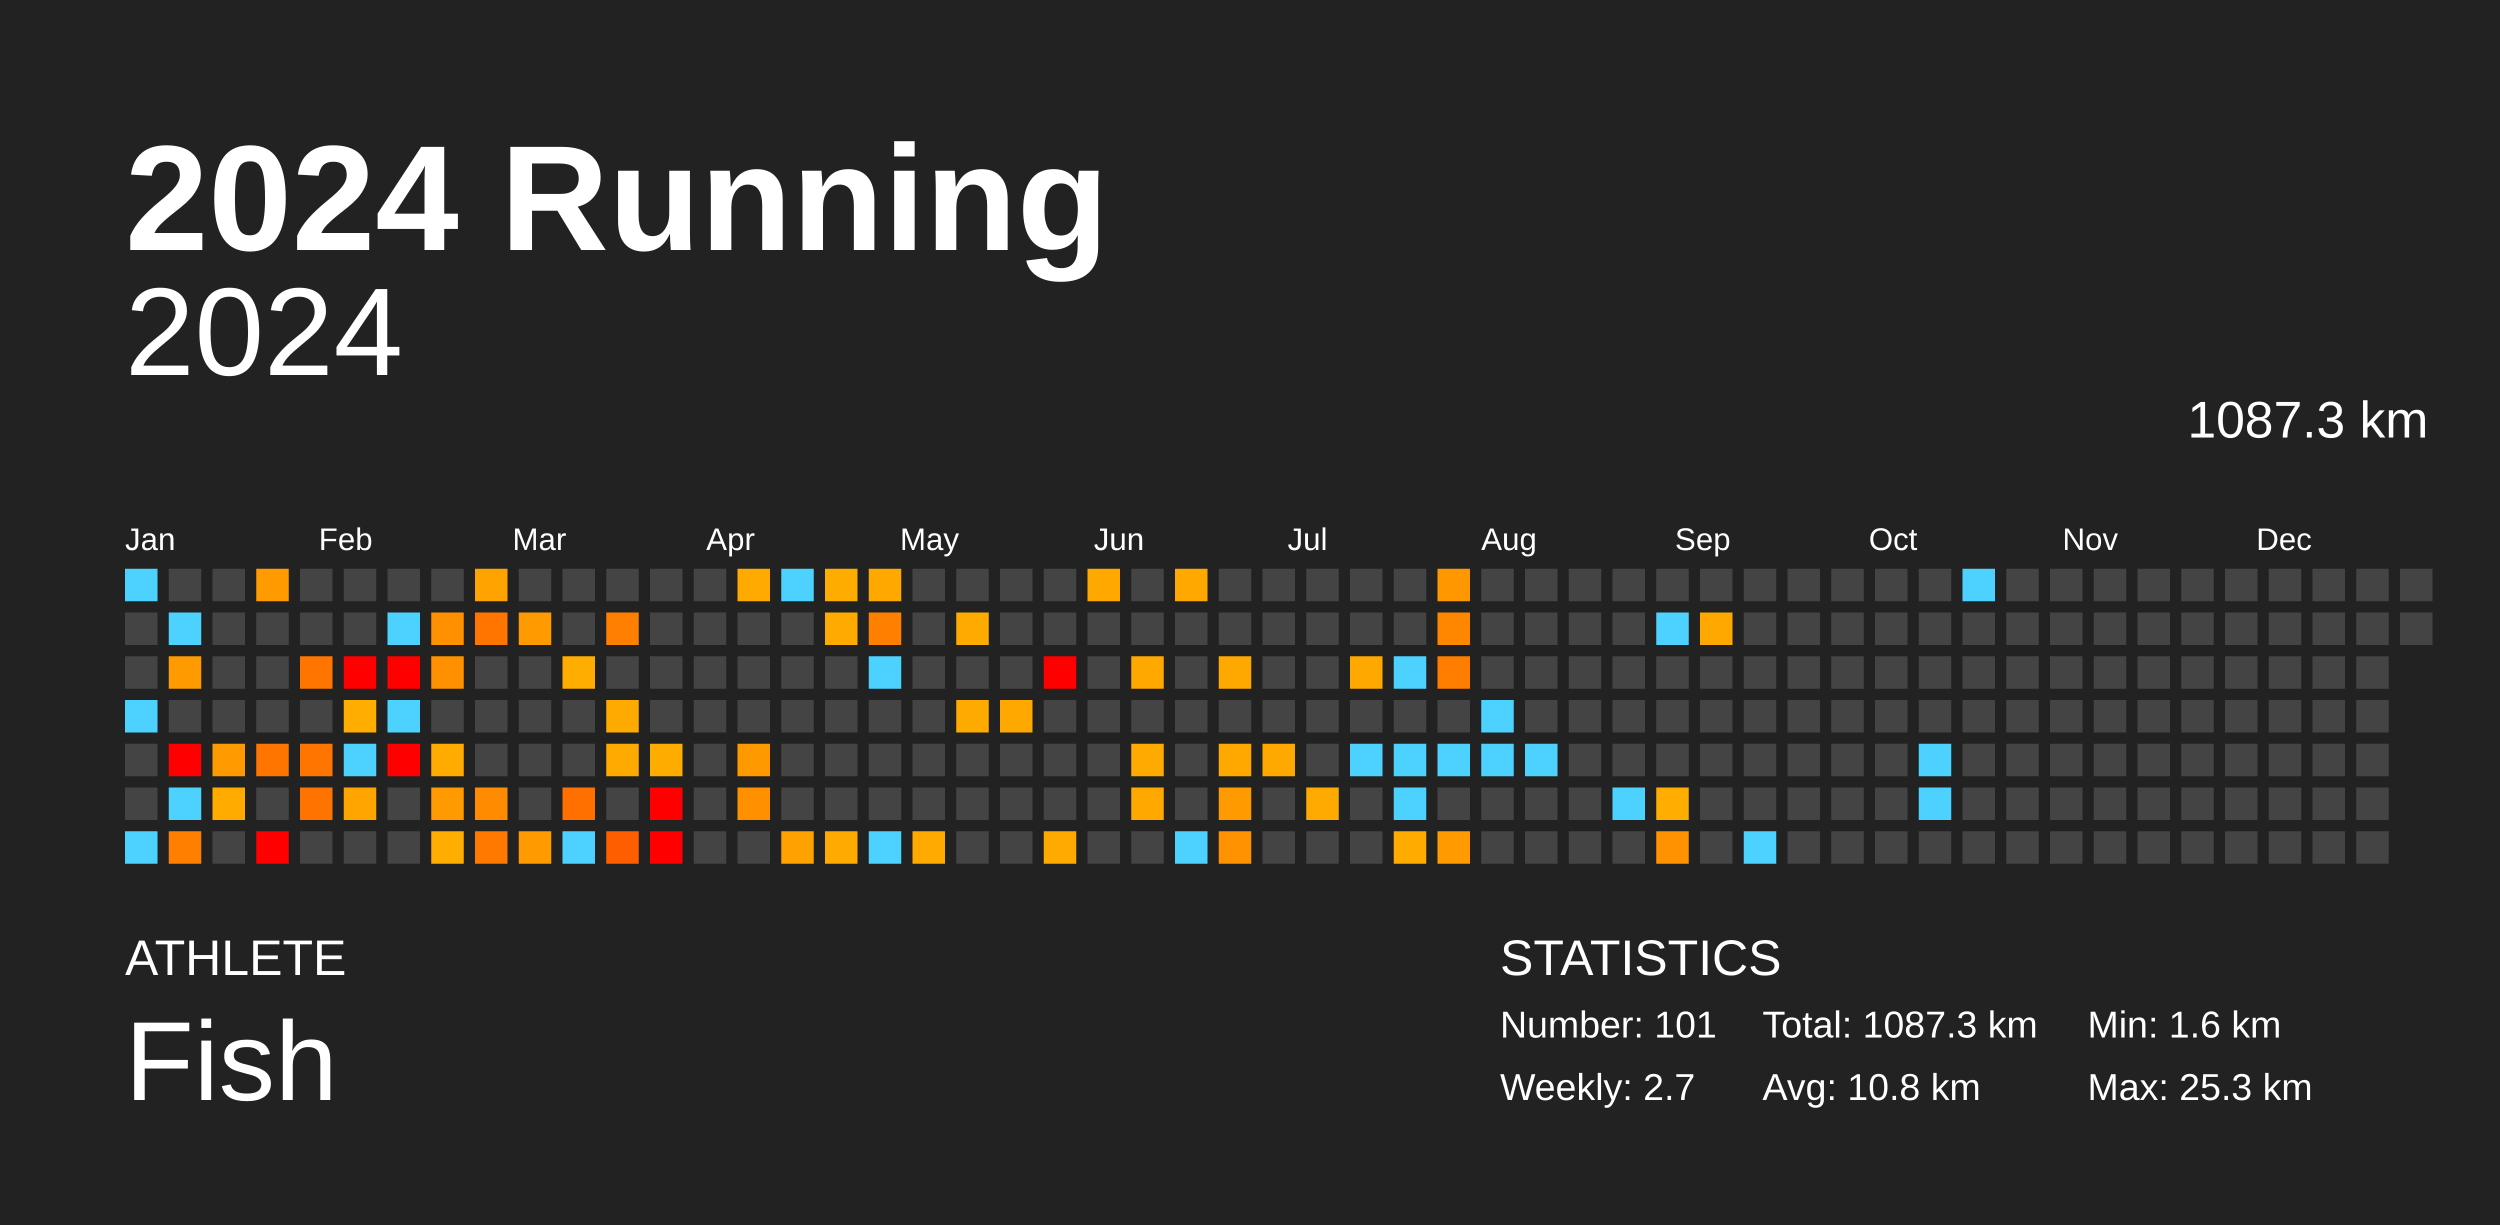
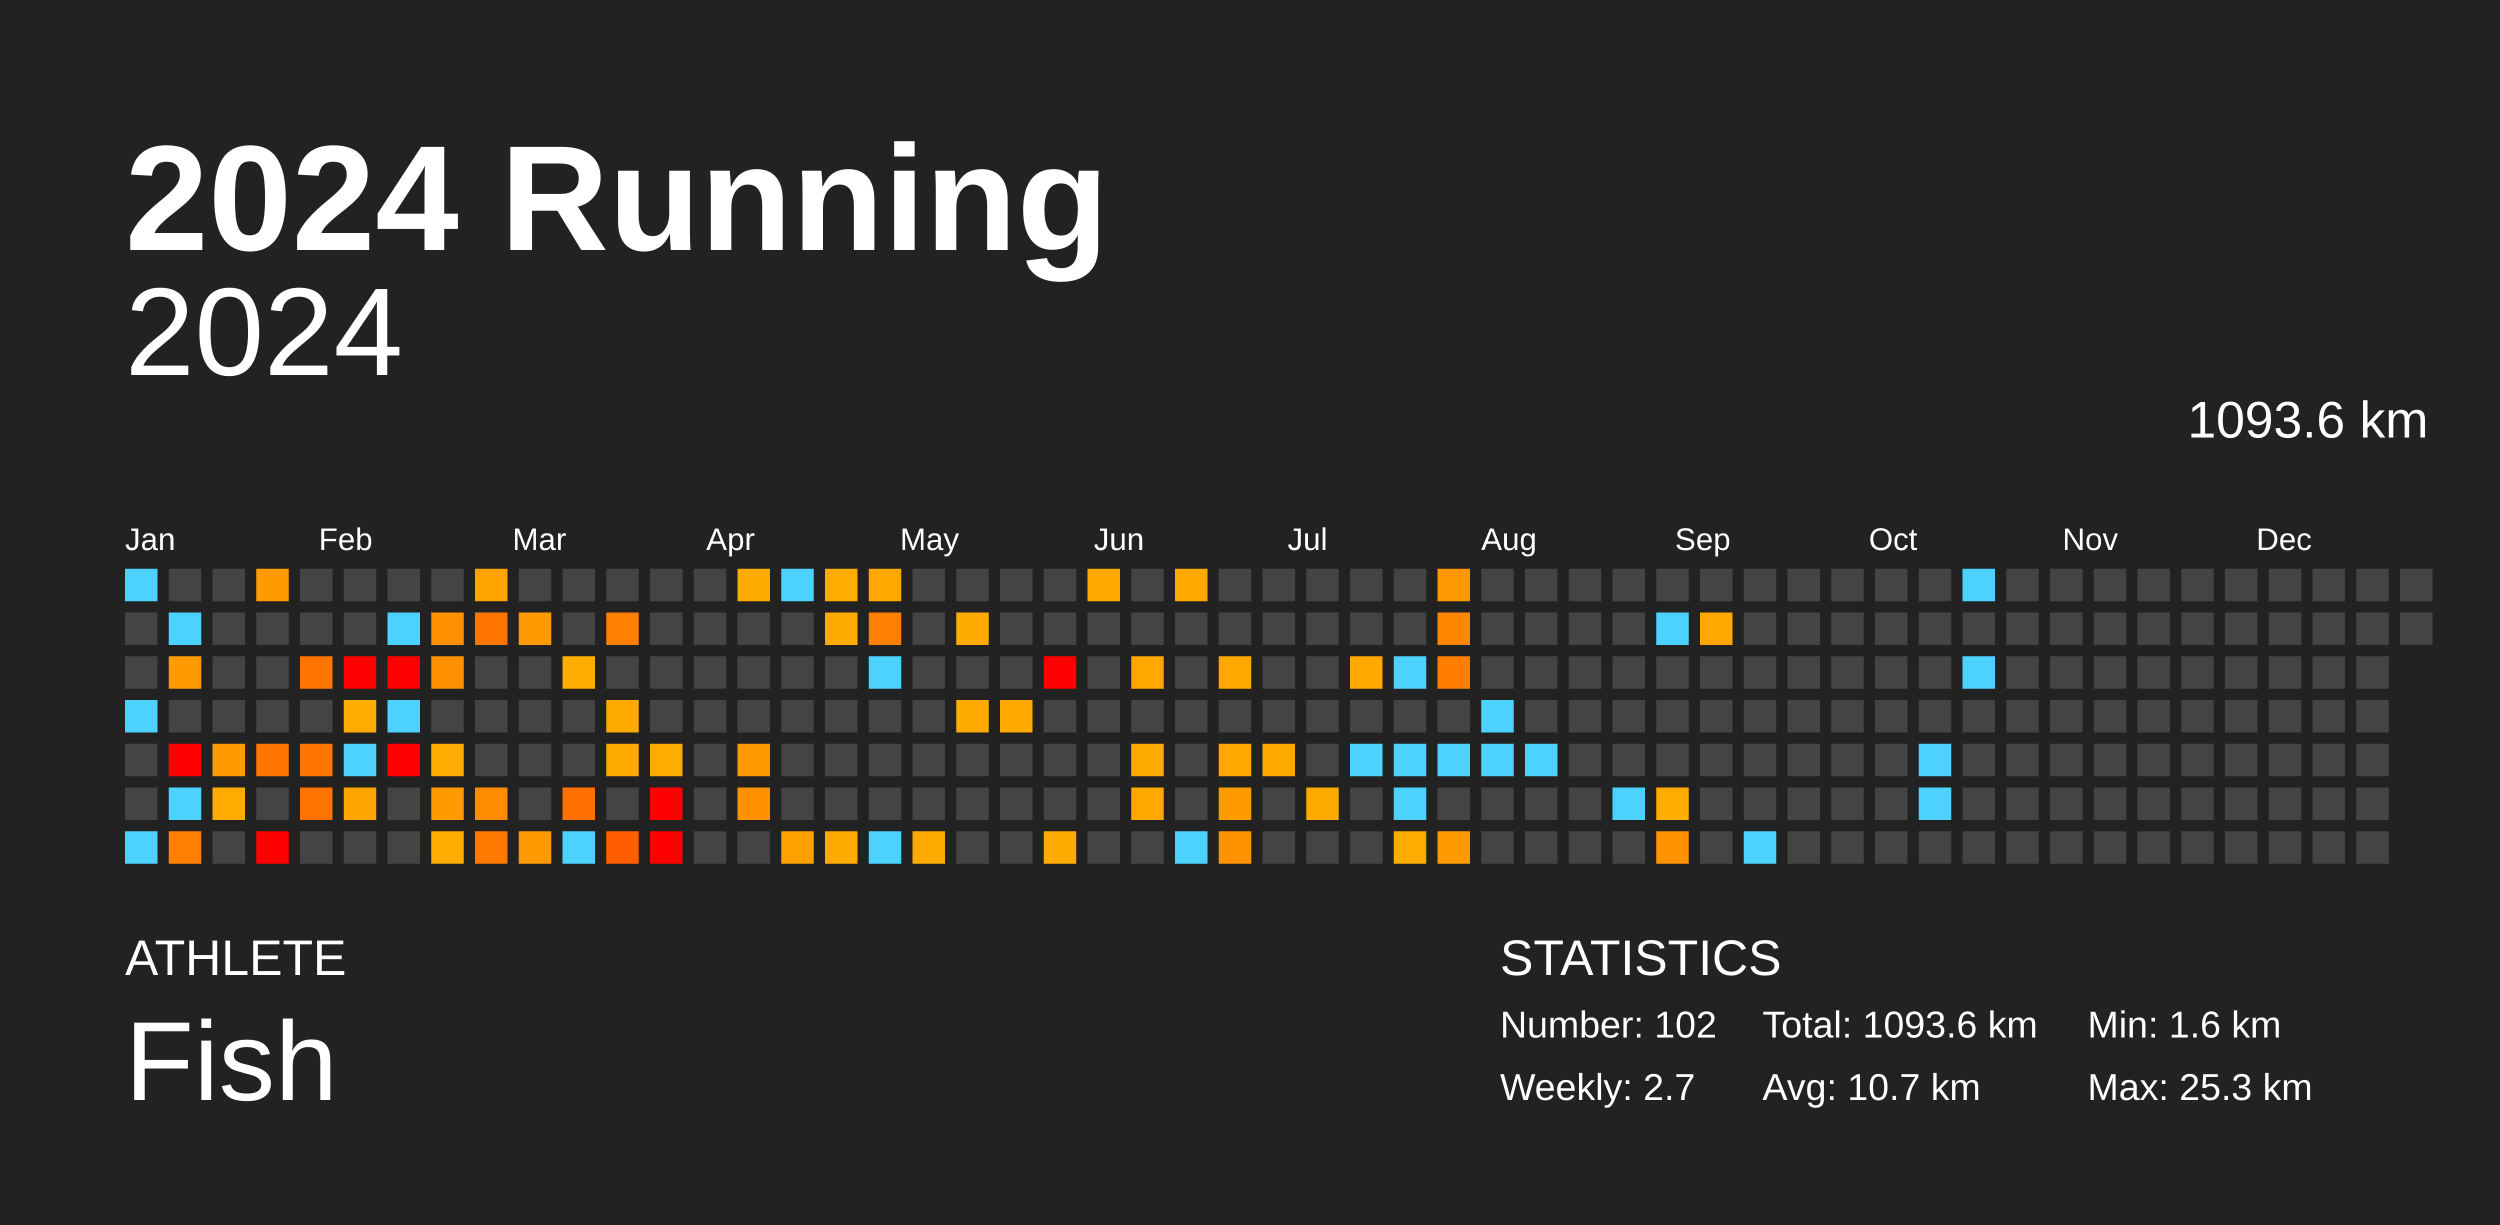
<svg xmlns="http://www.w3.org/2000/svg" baseProfile="full" height="98mm" version="1.1" viewBox="0,0,200,98" width="200mm">
  <defs />
  <rect fill="#222222" height="98" width="200" x="0" y="0" />
  <text fill="#FFFFFF" style="font-size:12px; font-family:Arial; font-weight:bold;" x="10" y="20">2024 Running</text>
  <text fill="#FFFFFF" style="font-size:4px; font-family:Arial" x="10" y="78">ATHLETE</text>
  <text fill="#FFFFFF" style="font-size:9px; font-family:Arial" x="10" y="88">Fish</text>
  <text fill="#FFFFFF" style="font-size:4px; font-family:Arial" x="120" y="78">STATISTICS</text>
-   <text fill="#FFFFFF" style="font-size:3px; font-family:Arial" x="120" y="83">Number: 101</text>
+   <text fill="#FFFFFF" style="font-size:3px; font-family:Arial" x="120" y="83">Number: 102</text>
  <text fill="#FFFFFF" style="font-size:3px; font-family:Arial" x="120" y="88">Weekly: 2.7</text>
-   <text fill="#FFFFFF" style="font-size:3px; font-family:Arial" x="141" y="83">Total: 1087.3 km</text>
-   <text fill="#FFFFFF" style="font-size:3px; font-family:Arial" x="141" y="88">Avg: 10.8 km</text>
+   <text fill="#FFFFFF" style="font-size:3px; font-family:Arial" x="141" y="83">Total: 1093.6 km</text>
+   <text fill="#FFFFFF" style="font-size:3px; font-family:Arial" x="141" y="88">Avg: 10.7 km</text>
  <text fill="#FFFFFF" style="font-size:3px; font-family:Arial" x="167" y="83">Min: 1.6 km</text>
  <text fill="#FFFFFF" style="font-size:3px; font-family:Arial" x="167" y="88">Max: 25.3 km</text>
  <text alignment-baseline="hanging" fill="#FFFFFF" style="font-size:10.0px; font-family:Arial;" x="10" y="30">2024</text>
-   <text alignment-baseline="hanging" fill="#FFFFFF" style="font-size:4.125px; font-family:Arial;" x="175" y="35">1087.3 km</text>
+   <text alignment-baseline="hanging" fill="#FFFFFF" style="font-size:4.125px; font-family:Arial;" x="175" y="35">1093.6 km</text>
  <text fill="#FFFFFF" style="font-size:2.5px; font-family:Arial" x="10.0" y="44">Jan</text>
  <text fill="#FFFFFF" style="font-size:2.5px; font-family:Arial" x="25.5" y="44">Feb</text>
  <text fill="#FFFFFF" style="font-size:2.5px; font-family:Arial" x="41.0" y="44">Mar</text>
  <text fill="#FFFFFF" style="font-size:2.5px; font-family:Arial" x="56.5" y="44">Apr</text>
  <text fill="#FFFFFF" style="font-size:2.5px; font-family:Arial" x="72.0" y="44">May</text>
  <text fill="#FFFFFF" style="font-size:2.5px; font-family:Arial" x="87.5" y="44">Jun</text>
  <text fill="#FFFFFF" style="font-size:2.5px; font-family:Arial" x="103.0" y="44">Jul</text>
  <text fill="#FFFFFF" style="font-size:2.5px; font-family:Arial" x="118.5" y="44">Aug</text>
  <text fill="#FFFFFF" style="font-size:2.5px; font-family:Arial" x="134.0" y="44">Sep</text>
  <text fill="#FFFFFF" style="font-size:2.5px; font-family:Arial" x="149.5" y="44">Oct</text>
  <text fill="#FFFFFF" style="font-size:2.5px; font-family:Arial" x="165.0" y="44">Nov</text>
  <text fill="#FFFFFF" style="font-size:2.5px; font-family:Arial" x="180.5" y="44">Dec</text>
  <rect fill="#4dd2ff" height="2.6" width="2.6" x="10.0" y="45.5" />
  <rect fill="#444444" height="2.6" width="2.6" x="10.0" y="49.0" />
  <rect fill="#444444" height="2.6" width="2.6" x="10.0" y="52.5" />
  <rect fill="#4dd2ff" height="2.6" width="2.6" x="10.0" y="56.0" />
  <rect fill="#444444" height="2.6" width="2.6" x="10.0" y="59.5" />
  <rect fill="#444444" height="2.6" width="2.6" x="10.0" y="63.0" />
  <rect fill="#4dd2ff" height="2.6" width="2.6" x="10.0" y="66.5" />
  <rect fill="#444444" height="2.6" width="2.6" x="13.5" y="45.5" />
  <rect fill="#4dd2ff" height="2.6" width="2.6" x="13.5" y="49.0" />
  <rect fill="#ff9b00" height="2.6" width="2.6" x="13.5" y="52.5" />
  <rect fill="#444444" height="2.6" width="2.6" x="13.5" y="56.0" />
  <rect fill="red" height="2.6" width="2.6" x="13.5" y="59.5" />
  <rect fill="#4dd2ff" height="2.6" width="2.6" x="13.5" y="63.0" />
  <rect fill="#ff7f00" height="2.6" width="2.6" x="13.5" y="66.5" />
  <rect fill="#444444" height="2.6" width="2.6" x="17.0" y="45.5" />
  <rect fill="#444444" height="2.6" width="2.6" x="17.0" y="49.0" />
  <rect fill="#444444" height="2.6" width="2.6" x="17.0" y="52.5" />
  <rect fill="#444444" height="2.6" width="2.6" x="17.0" y="56.0" />
  <rect fill="#ff9b00" height="2.6" width="2.6" x="17.0" y="59.5" />
  <rect fill="#ffab00" height="2.6" width="2.6" x="17.0" y="63.0" />
  <rect fill="#444444" height="2.6" width="2.6" x="17.0" y="66.5" />
  <rect fill="#ff9b00" height="2.6" width="2.6" x="20.5" y="45.5" />
  <rect fill="#444444" height="2.6" width="2.6" x="20.5" y="49.0" />
  <rect fill="#444444" height="2.6" width="2.6" x="20.5" y="52.5" />
  <rect fill="#444444" height="2.6" width="2.6" x="20.5" y="56.0" />
  <rect fill="#ff7500" height="2.6" width="2.6" x="20.5" y="59.5" />
  <rect fill="#444444" height="2.6" width="2.6" x="20.5" y="63.0" />
  <rect fill="red" height="2.6" width="2.6" x="20.5" y="66.5" />
  <rect fill="#444444" height="2.6" width="2.6" x="24.0" y="45.5" />
  <rect fill="#444444" height="2.6" width="2.6" x="24.0" y="49.0" />
  <rect fill="#ff7500" height="2.6" width="2.6" x="24.0" y="52.5" />
  <rect fill="#444444" height="2.6" width="2.6" x="24.0" y="56.0" />
  <rect fill="#ff7500" height="2.6" width="2.6" x="24.0" y="59.5" />
  <rect fill="#ff7400" height="2.6" width="2.6" x="24.0" y="63.0" />
  <rect fill="#444444" height="2.6" width="2.6" x="24.0" y="66.5" />
  <rect fill="#444444" height="2.6" width="2.6" x="27.5" y="45.5" />
  <rect fill="#444444" height="2.6" width="2.6" x="27.5" y="49.0" />
  <rect fill="red" height="2.6" width="2.6" x="27.5" y="52.5" />
  <rect fill="#ffae00" height="2.6" width="2.6" x="27.5" y="56.0" />
  <rect fill="#4dd2ff" height="2.6" width="2.6" x="27.5" y="59.5" />
  <rect fill="#ffa500" height="2.6" width="2.6" x="27.5" y="63.0" />
  <rect fill="#444444" height="2.6" width="2.6" x="27.5" y="66.5" />
  <rect fill="#444444" height="2.6" width="2.6" x="31.0" y="45.5" />
  <rect fill="#4dd2ff" height="2.6" width="2.6" x="31.0" y="49.0" />
  <rect fill="red" height="2.6" width="2.6" x="31.0" y="52.5" />
  <rect fill="#4dd2ff" height="2.6" width="2.6" x="31.0" y="56.0" />
  <rect fill="red" height="2.6" width="2.6" x="31.0" y="59.5" />
  <rect fill="#444444" height="2.6" width="2.6" x="31.0" y="63.0" />
  <rect fill="#444444" height="2.6" width="2.6" x="31.0" y="66.5" />
  <rect fill="#444444" height="2.6" width="2.6" x="34.5" y="45.5" />
  <rect fill="#ff9000" height="2.6" width="2.6" x="34.5" y="49.0" />
  <rect fill="#ff9100" height="2.6" width="2.6" x="34.5" y="52.5" />
  <rect fill="#444444" height="2.6" width="2.6" x="34.5" y="56.0" />
  <rect fill="#ffab00" height="2.6" width="2.6" x="34.5" y="59.5" />
  <rect fill="#ff9a00" height="2.6" width="2.6" x="34.5" y="63.0" />
  <rect fill="#ffad00" height="2.6" width="2.6" x="34.5" y="66.5" />
  <rect fill="#ffa300" height="2.6" width="2.6" x="38.0" y="45.5" />
  <rect fill="#ff7500" height="2.6" width="2.6" x="38.0" y="49.0" />
  <rect fill="#444444" height="2.6" width="2.6" x="38.0" y="52.5" />
  <rect fill="#444444" height="2.6" width="2.6" x="38.0" y="56.0" />
  <rect fill="#444444" height="2.6" width="2.6" x="38.0" y="59.5" />
  <rect fill="#ff8c00" height="2.6" width="2.6" x="38.0" y="63.0" />
  <rect fill="#ff7800" height="2.6" width="2.6" x="38.0" y="66.5" />
  <rect fill="#444444" height="2.6" width="2.6" x="41.5" y="45.5" />
  <rect fill="#ff9b00" height="2.6" width="2.6" x="41.5" y="49.0" />
  <rect fill="#444444" height="2.6" width="2.6" x="41.5" y="52.5" />
  <rect fill="#444444" height="2.6" width="2.6" x="41.5" y="56.0" />
  <rect fill="#444444" height="2.6" width="2.6" x="41.5" y="59.5" />
  <rect fill="#444444" height="2.6" width="2.6" x="41.5" y="63.0" />
  <rect fill="#ff9a00" height="2.6" width="2.6" x="41.5" y="66.5" />
  <rect fill="#444444" height="2.6" width="2.6" x="45.0" y="45.5" />
  <rect fill="#444444" height="2.6" width="2.6" x="45.0" y="49.0" />
  <rect fill="#ffae00" height="2.6" width="2.6" x="45.0" y="52.5" />
  <rect fill="#444444" height="2.6" width="2.6" x="45.0" y="56.0" />
  <rect fill="#444444" height="2.6" width="2.6" x="45.0" y="59.5" />
  <rect fill="#ff7000" height="2.6" width="2.6" x="45.0" y="63.0" />
  <rect fill="#4dd2ff" height="2.6" width="2.6" x="45.0" y="66.5" />
  <rect fill="#444444" height="2.6" width="2.6" x="48.5" y="45.5" />
  <rect fill="#ff7f00" height="2.6" width="2.6" x="48.5" y="49.0" />
  <rect fill="#444444" height="2.6" width="2.6" x="48.5" y="52.5" />
  <rect fill="#ffaa00" height="2.6" width="2.6" x="48.5" y="56.0" />
  <rect fill="#ffaa00" height="2.6" width="2.6" x="48.5" y="59.5" />
  <rect fill="#444444" height="2.6" width="2.6" x="48.5" y="63.0" />
  <rect fill="#ff5e00" height="2.6" width="2.6" x="48.5" y="66.5" />
  <rect fill="#444444" height="2.6" width="2.6" x="52.0" y="45.5" />
  <rect fill="#444444" height="2.6" width="2.6" x="52.0" y="49.0" />
  <rect fill="#444444" height="2.6" width="2.6" x="52.0" y="52.5" />
  <rect fill="#444444" height="2.6" width="2.6" x="52.0" y="56.0" />
  <rect fill="#ffac00" height="2.6" width="2.6" x="52.0" y="59.5" />
  <rect fill="red" height="2.6" width="2.6" x="52.0" y="63.0" />
  <rect fill="red" height="2.6" width="2.6" x="52.0" y="66.5" />
  <rect fill="#444444" height="2.6" width="2.6" x="55.5" y="45.5" />
  <rect fill="#444444" height="2.6" width="2.6" x="55.5" y="49.0" />
  <rect fill="#444444" height="2.6" width="2.6" x="55.5" y="52.5" />
  <rect fill="#444444" height="2.6" width="2.6" x="55.5" y="56.0" />
  <rect fill="#444444" height="2.6" width="2.6" x="55.5" y="59.5" />
  <rect fill="#444444" height="2.6" width="2.6" x="55.5" y="63.0" />
  <rect fill="#444444" height="2.6" width="2.6" x="55.5" y="66.5" />
  <rect fill="#ffaa00" height="2.6" width="2.6" x="59.0" y="45.5" />
  <rect fill="#444444" height="2.6" width="2.6" x="59.0" y="49.0" />
  <rect fill="#444444" height="2.6" width="2.6" x="59.0" y="52.5" />
  <rect fill="#444444" height="2.6" width="2.6" x="59.0" y="56.0" />
  <rect fill="#ff9900" height="2.6" width="2.6" x="59.0" y="59.5" />
  <rect fill="#ff9100" height="2.6" width="2.6" x="59.0" y="63.0" />
  <rect fill="#444444" height="2.6" width="2.6" x="59.0" y="66.5" />
  <rect fill="#4dd2ff" height="2.6" width="2.6" x="62.5" y="45.5" />
  <rect fill="#444444" height="2.6" width="2.6" x="62.5" y="49.0" />
  <rect fill="#444444" height="2.6" width="2.6" x="62.5" y="52.5" />
  <rect fill="#444444" height="2.6" width="2.6" x="62.5" y="56.0" />
  <rect fill="#444444" height="2.6" width="2.6" x="62.5" y="59.5" />
  <rect fill="#444444" height="2.6" width="2.6" x="62.5" y="63.0" />
  <rect fill="#ffa100" height="2.6" width="2.6" x="62.5" y="66.5" />
  <rect fill="#ffac00" height="2.6" width="2.6" x="66.0" y="45.5" />
  <rect fill="#ffaa00" height="2.6" width="2.6" x="66.0" y="49.0" />
  <rect fill="#444444" height="2.6" width="2.6" x="66.0" y="52.5" />
  <rect fill="#444444" height="2.6" width="2.6" x="66.0" y="56.0" />
  <rect fill="#444444" height="2.6" width="2.6" x="66.0" y="59.5" />
  <rect fill="#444444" height="2.6" width="2.6" x="66.0" y="63.0" />
  <rect fill="#ffaa00" height="2.6" width="2.6" x="66.0" y="66.5" />
  <rect fill="#ffa800" height="2.6" width="2.6" x="69.5" y="45.5" />
  <rect fill="#ff7f00" height="2.6" width="2.6" x="69.5" y="49.0" />
  <rect fill="#4dd2ff" height="2.6" width="2.6" x="69.5" y="52.5" />
  <rect fill="#444444" height="2.6" width="2.6" x="69.5" y="56.0" />
  <rect fill="#444444" height="2.6" width="2.6" x="69.5" y="59.5" />
  <rect fill="#444444" height="2.6" width="2.6" x="69.5" y="63.0" />
  <rect fill="#4dd2ff" height="2.6" width="2.6" x="69.5" y="66.5" />
  <rect fill="#444444" height="2.6" width="2.6" x="73.0" y="45.5" />
  <rect fill="#444444" height="2.6" width="2.6" x="73.0" y="49.0" />
  <rect fill="#444444" height="2.6" width="2.6" x="73.0" y="52.5" />
  <rect fill="#444444" height="2.6" width="2.6" x="73.0" y="56.0" />
  <rect fill="#444444" height="2.6" width="2.6" x="73.0" y="59.5" />
  <rect fill="#444444" height="2.6" width="2.6" x="73.0" y="63.0" />
  <rect fill="#ffaa00" height="2.6" width="2.6" x="73.0" y="66.5" />
  <rect fill="#444444" height="2.6" width="2.6" x="76.5" y="45.5" />
  <rect fill="#ffaa00" height="2.6" width="2.6" x="76.5" y="49.0" />
  <rect fill="#444444" height="2.6" width="2.6" x="76.5" y="52.5" />
  <rect fill="#ffaa00" height="2.6" width="2.6" x="76.5" y="56.0" />
  <rect fill="#444444" height="2.6" width="2.6" x="76.5" y="59.5" />
  <rect fill="#444444" height="2.6" width="2.6" x="76.5" y="63.0" />
  <rect fill="#444444" height="2.6" width="2.6" x="76.5" y="66.5" />
  <rect fill="#444444" height="2.6" width="2.6" x="80.0" y="45.5" />
  <rect fill="#444444" height="2.6" width="2.6" x="80.0" y="49.0" />
  <rect fill="#444444" height="2.6" width="2.6" x="80.0" y="52.5" />
  <rect fill="#ffa800" height="2.6" width="2.6" x="80.0" y="56.0" />
  <rect fill="#444444" height="2.6" width="2.6" x="80.0" y="59.5" />
  <rect fill="#444444" height="2.6" width="2.6" x="80.0" y="63.0" />
  <rect fill="#444444" height="2.6" width="2.6" x="80.0" y="66.5" />
  <rect fill="#444444" height="2.6" width="2.6" x="83.5" y="45.5" />
  <rect fill="#444444" height="2.6" width="2.6" x="83.5" y="49.0" />
  <rect fill="red" height="2.6" width="2.6" x="83.5" y="52.5" />
  <rect fill="#444444" height="2.6" width="2.6" x="83.5" y="56.0" />
  <rect fill="#444444" height="2.6" width="2.6" x="83.5" y="59.5" />
  <rect fill="#444444" height="2.6" width="2.6" x="83.5" y="63.0" />
  <rect fill="#ffaa00" height="2.6" width="2.6" x="83.5" y="66.5" />
  <rect fill="#ffa900" height="2.6" width="2.6" x="87.0" y="45.5" />
  <rect fill="#444444" height="2.6" width="2.6" x="87.0" y="49.0" />
  <rect fill="#444444" height="2.6" width="2.6" x="87.0" y="52.5" />
  <rect fill="#444444" height="2.6" width="2.6" x="87.0" y="56.0" />
  <rect fill="#444444" height="2.6" width="2.6" x="87.0" y="59.5" />
  <rect fill="#444444" height="2.6" width="2.6" x="87.0" y="63.0" />
  <rect fill="#444444" height="2.6" width="2.6" x="87.0" y="66.5" />
  <rect fill="#444444" height="2.6" width="2.6" x="90.5" y="45.5" />
  <rect fill="#444444" height="2.6" width="2.6" x="90.5" y="49.0" />
  <rect fill="#ffa800" height="2.6" width="2.6" x="90.5" y="52.5" />
  <rect fill="#444444" height="2.6" width="2.6" x="90.5" y="56.0" />
  <rect fill="#ffaa00" height="2.6" width="2.6" x="90.5" y="59.5" />
  <rect fill="#ffa900" height="2.6" width="2.6" x="90.5" y="63.0" />
  <rect fill="#444444" height="2.6" width="2.6" x="90.5" y="66.5" />
  <rect fill="#ffa900" height="2.6" width="2.6" x="94.0" y="45.5" />
  <rect fill="#444444" height="2.6" width="2.6" x="94.0" y="49.0" />
  <rect fill="#444444" height="2.6" width="2.6" x="94.0" y="52.5" />
  <rect fill="#444444" height="2.6" width="2.6" x="94.0" y="56.0" />
  <rect fill="#444444" height="2.6" width="2.6" x="94.0" y="59.5" />
  <rect fill="#444444" height="2.6" width="2.6" x="94.0" y="63.0" />
  <rect fill="#4dd2ff" height="2.6" width="2.6" x="94.0" y="66.5" />
  <rect fill="#444444" height="2.6" width="2.6" x="97.5" y="45.5" />
  <rect fill="#444444" height="2.6" width="2.6" x="97.5" y="49.0" />
  <rect fill="#ffa900" height="2.6" width="2.6" x="97.5" y="52.5" />
  <rect fill="#444444" height="2.6" width="2.6" x="97.5" y="56.0" />
  <rect fill="#ffa800" height="2.6" width="2.6" x="97.5" y="59.5" />
  <rect fill="#ff9b00" height="2.6" width="2.6" x="97.5" y="63.0" />
  <rect fill="#ff9200" height="2.6" width="2.6" x="97.5" y="66.5" />
  <rect fill="#444444" height="2.6" width="2.6" x="101.0" y="45.5" />
  <rect fill="#444444" height="2.6" width="2.6" x="101.0" y="49.0" />
  <rect fill="#444444" height="2.6" width="2.6" x="101.0" y="52.5" />
  <rect fill="#444444" height="2.6" width="2.6" x="101.0" y="56.0" />
  <rect fill="#ffa900" height="2.6" width="2.6" x="101.0" y="59.5" />
  <rect fill="#444444" height="2.6" width="2.6" x="101.0" y="63.0" />
  <rect fill="#444444" height="2.6" width="2.6" x="101.0" y="66.5" />
  <rect fill="#444444" height="2.6" width="2.6" x="104.5" y="45.5" />
  <rect fill="#444444" height="2.6" width="2.6" x="104.5" y="49.0" />
  <rect fill="#444444" height="2.6" width="2.6" x="104.5" y="52.5" />
  <rect fill="#444444" height="2.6" width="2.6" x="104.5" y="56.0" />
  <rect fill="#444444" height="2.6" width="2.6" x="104.5" y="59.5" />
  <rect fill="#ffaa00" height="2.6" width="2.6" x="104.5" y="63.0" />
  <rect fill="#444444" height="2.6" width="2.6" x="104.5" y="66.5" />
  <rect fill="#444444" height="2.6" width="2.6" x="108.0" y="45.5" />
  <rect fill="#444444" height="2.6" width="2.6" x="108.0" y="49.0" />
  <rect fill="#ffa900" height="2.6" width="2.6" x="108.0" y="52.5" />
  <rect fill="#444444" height="2.6" width="2.6" x="108.0" y="56.0" />
  <rect fill="#4dd2ff" height="2.6" width="2.6" x="108.0" y="59.5" />
  <rect fill="#444444" height="2.6" width="2.6" x="108.0" y="63.0" />
  <rect fill="#444444" height="2.6" width="2.6" x="108.0" y="66.5" />
  <rect fill="#444444" height="2.6" width="2.6" x="111.5" y="45.5" />
  <rect fill="#444444" height="2.6" width="2.6" x="111.5" y="49.0" />
  <rect fill="#4dd2ff" height="2.6" width="2.6" x="111.5" y="52.5" />
  <rect fill="#444444" height="2.6" width="2.6" x="111.5" y="56.0" />
  <rect fill="#4dd2ff" height="2.6" width="2.6" x="111.5" y="59.5" />
  <rect fill="#4dd2ff" height="2.6" width="2.6" x="111.5" y="63.0" />
  <rect fill="#ffab00" height="2.6" width="2.6" x="111.5" y="66.5" />
  <rect fill="#ff9700" height="2.6" width="2.6" x="115.0" y="45.5" />
  <rect fill="#ff8700" height="2.6" width="2.6" x="115.0" y="49.0" />
  <rect fill="#ff7e00" height="2.6" width="2.6" x="115.0" y="52.5" />
  <rect fill="#444444" height="2.6" width="2.6" x="115.0" y="56.0" />
  <rect fill="#4dd2ff" height="2.6" width="2.6" x="115.0" y="59.5" />
  <rect fill="#444444" height="2.6" width="2.6" x="115.0" y="63.0" />
  <rect fill="#ff9b00" height="2.6" width="2.6" x="115.0" y="66.5" />
  <rect fill="#444444" height="2.6" width="2.6" x="118.5" y="45.5" />
  <rect fill="#444444" height="2.6" width="2.6" x="118.5" y="49.0" />
  <rect fill="#444444" height="2.6" width="2.6" x="118.5" y="52.5" />
  <rect fill="#4dd2ff" height="2.6" width="2.6" x="118.5" y="56.0" />
  <rect fill="#4dd2ff" height="2.6" width="2.6" x="118.5" y="59.5" />
  <rect fill="#444444" height="2.6" width="2.6" x="118.5" y="63.0" />
  <rect fill="#444444" height="2.6" width="2.6" x="118.5" y="66.5" />
  <rect fill="#444444" height="2.6" width="2.6" x="122.0" y="45.5" />
  <rect fill="#444444" height="2.6" width="2.6" x="122.0" y="49.0" />
  <rect fill="#444444" height="2.6" width="2.6" x="122.0" y="52.5" />
  <rect fill="#444444" height="2.6" width="2.6" x="122.0" y="56.0" />
  <rect fill="#4dd2ff" height="2.6" width="2.6" x="122.0" y="59.5" />
  <rect fill="#444444" height="2.6" width="2.6" x="122.0" y="63.0" />
  <rect fill="#444444" height="2.6" width="2.6" x="122.0" y="66.5" />
  <rect fill="#444444" height="2.6" width="2.6" x="125.5" y="45.5" />
  <rect fill="#444444" height="2.6" width="2.6" x="125.5" y="49.0" />
  <rect fill="#444444" height="2.6" width="2.6" x="125.5" y="52.5" />
  <rect fill="#444444" height="2.6" width="2.6" x="125.5" y="56.0" />
  <rect fill="#444444" height="2.6" width="2.6" x="125.5" y="59.5" />
  <rect fill="#444444" height="2.6" width="2.6" x="125.5" y="63.0" />
  <rect fill="#444444" height="2.6" width="2.6" x="125.5" y="66.5" />
  <rect fill="#444444" height="2.6" width="2.6" x="129.0" y="45.5" />
  <rect fill="#444444" height="2.6" width="2.6" x="129.0" y="49.0" />
  <rect fill="#444444" height="2.6" width="2.6" x="129.0" y="52.5" />
  <rect fill="#444444" height="2.6" width="2.6" x="129.0" y="56.0" />
  <rect fill="#444444" height="2.6" width="2.6" x="129.0" y="59.5" />
  <rect fill="#4dd2ff" height="2.6" width="2.6" x="129.0" y="63.0" />
  <rect fill="#444444" height="2.6" width="2.6" x="129.0" y="66.5" />
  <rect fill="#444444" height="2.6" width="2.6" x="132.5" y="45.5" />
  <rect fill="#4dd2ff" height="2.6" width="2.6" x="132.5" y="49.0" />
  <rect fill="#444444" height="2.6" width="2.6" x="132.5" y="52.5" />
  <rect fill="#444444" height="2.6" width="2.6" x="132.5" y="56.0" />
  <rect fill="#444444" height="2.6" width="2.6" x="132.5" y="59.5" />
  <rect fill="#ffae00" height="2.6" width="2.6" x="132.5" y="63.0" />
  <rect fill="#ff9200" height="2.6" width="2.6" x="132.5" y="66.5" />
  <rect fill="#444444" height="2.6" width="2.6" x="136.0" y="45.5" />
  <rect fill="#ffa900" height="2.6" width="2.6" x="136.0" y="49.0" />
  <rect fill="#444444" height="2.6" width="2.6" x="136.0" y="52.5" />
  <rect fill="#444444" height="2.6" width="2.6" x="136.0" y="56.0" />
  <rect fill="#444444" height="2.6" width="2.6" x="136.0" y="59.5" />
  <rect fill="#444444" height="2.6" width="2.6" x="136.0" y="63.0" />
  <rect fill="#444444" height="2.6" width="2.6" x="136.0" y="66.5" />
  <rect fill="#444444" height="2.6" width="2.6" x="139.5" y="45.5" />
  <rect fill="#444444" height="2.6" width="2.6" x="139.5" y="49.0" />
  <rect fill="#444444" height="2.6" width="2.6" x="139.5" y="52.5" />
  <rect fill="#444444" height="2.6" width="2.6" x="139.5" y="56.0" />
  <rect fill="#444444" height="2.6" width="2.6" x="139.5" y="59.5" />
  <rect fill="#444444" height="2.6" width="2.6" x="139.5" y="63.0" />
  <rect fill="#4dd2ff" height="2.6" width="2.6" x="139.5" y="66.5" />
  <rect fill="#444444" height="2.6" width="2.6" x="143.0" y="45.5" />
  <rect fill="#444444" height="2.6" width="2.6" x="143.0" y="49.0" />
  <rect fill="#444444" height="2.6" width="2.6" x="143.0" y="52.5" />
  <rect fill="#444444" height="2.6" width="2.6" x="143.0" y="56.0" />
  <rect fill="#444444" height="2.6" width="2.6" x="143.0" y="59.5" />
  <rect fill="#444444" height="2.6" width="2.6" x="143.0" y="63.0" />
  <rect fill="#444444" height="2.6" width="2.6" x="143.0" y="66.5" />
  <rect fill="#444444" height="2.6" width="2.6" x="146.5" y="45.5" />
  <rect fill="#444444" height="2.6" width="2.6" x="146.5" y="49.0" />
  <rect fill="#444444" height="2.6" width="2.6" x="146.5" y="52.5" />
  <rect fill="#444444" height="2.6" width="2.6" x="146.5" y="56.0" />
  <rect fill="#444444" height="2.6" width="2.6" x="146.5" y="59.5" />
  <rect fill="#444444" height="2.6" width="2.6" x="146.5" y="63.0" />
  <rect fill="#444444" height="2.6" width="2.6" x="146.5" y="66.5" />
  <rect fill="#444444" height="2.6" width="2.6" x="150.0" y="45.5" />
  <rect fill="#444444" height="2.6" width="2.6" x="150.0" y="49.0" />
  <rect fill="#444444" height="2.6" width="2.6" x="150.0" y="52.5" />
  <rect fill="#444444" height="2.6" width="2.6" x="150.0" y="56.0" />
  <rect fill="#444444" height="2.6" width="2.6" x="150.0" y="59.5" />
  <rect fill="#444444" height="2.6" width="2.6" x="150.0" y="63.0" />
  <rect fill="#444444" height="2.6" width="2.6" x="150.0" y="66.5" />
  <rect fill="#444444" height="2.6" width="2.6" x="153.5" y="45.5" />
  <rect fill="#444444" height="2.6" width="2.6" x="153.5" y="49.0" />
  <rect fill="#444444" height="2.6" width="2.6" x="153.5" y="52.5" />
  <rect fill="#444444" height="2.6" width="2.6" x="153.5" y="56.0" />
  <rect fill="#4dd2ff" height="2.6" width="2.6" x="153.5" y="59.5" />
  <rect fill="#4dd2ff" height="2.6" width="2.6" x="153.5" y="63.0" />
  <rect fill="#444444" height="2.6" width="2.6" x="153.5" y="66.5" />
  <rect fill="#4dd2ff" height="2.6" width="2.6" x="157.0" y="45.5" />
  <rect fill="#444444" height="2.6" width="2.6" x="157.0" y="49.0" />
-   <rect fill="#444444" height="2.6" width="2.6" x="157.0" y="52.5" />
+   <rect fill="#4dd2ff" height="2.6" width="2.6" x="157.0" y="52.5" />
  <rect fill="#444444" height="2.6" width="2.6" x="157.0" y="56.0" />
  <rect fill="#444444" height="2.6" width="2.6" x="157.0" y="59.5" />
  <rect fill="#444444" height="2.6" width="2.6" x="157.0" y="63.0" />
  <rect fill="#444444" height="2.6" width="2.6" x="157.0" y="66.5" />
  <rect fill="#444444" height="2.6" width="2.6" x="160.5" y="45.5" />
  <rect fill="#444444" height="2.6" width="2.6" x="160.5" y="49.0" />
  <rect fill="#444444" height="2.6" width="2.6" x="160.5" y="52.5" />
  <rect fill="#444444" height="2.6" width="2.6" x="160.5" y="56.0" />
  <rect fill="#444444" height="2.6" width="2.6" x="160.5" y="59.5" />
  <rect fill="#444444" height="2.6" width="2.6" x="160.5" y="63.0" />
  <rect fill="#444444" height="2.6" width="2.6" x="160.5" y="66.5" />
  <rect fill="#444444" height="2.6" width="2.6" x="164.0" y="45.5" />
  <rect fill="#444444" height="2.6" width="2.6" x="164.0" y="49.0" />
  <rect fill="#444444" height="2.6" width="2.6" x="164.0" y="52.5" />
  <rect fill="#444444" height="2.6" width="2.6" x="164.0" y="56.0" />
  <rect fill="#444444" height="2.6" width="2.6" x="164.0" y="59.5" />
  <rect fill="#444444" height="2.6" width="2.6" x="164.0" y="63.0" />
  <rect fill="#444444" height="2.6" width="2.6" x="164.0" y="66.5" />
  <rect fill="#444444" height="2.6" width="2.6" x="167.5" y="45.5" />
  <rect fill="#444444" height="2.6" width="2.6" x="167.5" y="49.0" />
  <rect fill="#444444" height="2.6" width="2.6" x="167.5" y="52.5" />
  <rect fill="#444444" height="2.6" width="2.6" x="167.5" y="56.0" />
  <rect fill="#444444" height="2.6" width="2.6" x="167.5" y="59.5" />
  <rect fill="#444444" height="2.6" width="2.6" x="167.5" y="63.0" />
  <rect fill="#444444" height="2.6" width="2.6" x="167.5" y="66.5" />
  <rect fill="#444444" height="2.6" width="2.6" x="171.0" y="45.5" />
  <rect fill="#444444" height="2.6" width="2.6" x="171.0" y="49.0" />
  <rect fill="#444444" height="2.6" width="2.6" x="171.0" y="52.5" />
  <rect fill="#444444" height="2.6" width="2.6" x="171.0" y="56.0" />
  <rect fill="#444444" height="2.6" width="2.6" x="171.0" y="59.5" />
  <rect fill="#444444" height="2.6" width="2.6" x="171.0" y="63.0" />
  <rect fill="#444444" height="2.6" width="2.6" x="171.0" y="66.5" />
  <rect fill="#444444" height="2.6" width="2.6" x="174.5" y="45.5" />
  <rect fill="#444444" height="2.6" width="2.6" x="174.5" y="49.0" />
  <rect fill="#444444" height="2.6" width="2.6" x="174.5" y="52.5" />
  <rect fill="#444444" height="2.6" width="2.6" x="174.5" y="56.0" />
  <rect fill="#444444" height="2.6" width="2.6" x="174.5" y="59.5" />
  <rect fill="#444444" height="2.6" width="2.6" x="174.5" y="63.0" />
  <rect fill="#444444" height="2.6" width="2.6" x="174.5" y="66.5" />
  <rect fill="#444444" height="2.6" width="2.6" x="178.0" y="45.5" />
  <rect fill="#444444" height="2.6" width="2.6" x="178.0" y="49.0" />
  <rect fill="#444444" height="2.6" width="2.6" x="178.0" y="52.5" />
  <rect fill="#444444" height="2.6" width="2.6" x="178.0" y="56.0" />
  <rect fill="#444444" height="2.6" width="2.6" x="178.0" y="59.5" />
  <rect fill="#444444" height="2.6" width="2.6" x="178.0" y="63.0" />
  <rect fill="#444444" height="2.6" width="2.6" x="178.0" y="66.5" />
  <rect fill="#444444" height="2.6" width="2.6" x="181.5" y="45.5" />
  <rect fill="#444444" height="2.6" width="2.6" x="181.5" y="49.0" />
  <rect fill="#444444" height="2.6" width="2.6" x="181.5" y="52.5" />
  <rect fill="#444444" height="2.6" width="2.6" x="181.5" y="56.0" />
  <rect fill="#444444" height="2.6" width="2.6" x="181.5" y="59.5" />
  <rect fill="#444444" height="2.6" width="2.6" x="181.5" y="63.0" />
  <rect fill="#444444" height="2.6" width="2.6" x="181.5" y="66.5" />
  <rect fill="#444444" height="2.6" width="2.6" x="185.0" y="45.5" />
  <rect fill="#444444" height="2.6" width="2.6" x="185.0" y="49.0" />
  <rect fill="#444444" height="2.6" width="2.6" x="185.0" y="52.5" />
  <rect fill="#444444" height="2.6" width="2.6" x="185.0" y="56.0" />
  <rect fill="#444444" height="2.6" width="2.6" x="185.0" y="59.5" />
  <rect fill="#444444" height="2.6" width="2.6" x="185.0" y="63.0" />
  <rect fill="#444444" height="2.6" width="2.6" x="185.0" y="66.5" />
  <rect fill="#444444" height="2.6" width="2.6" x="188.5" y="45.5" />
  <rect fill="#444444" height="2.6" width="2.6" x="188.5" y="49.0" />
  <rect fill="#444444" height="2.6" width="2.6" x="188.5" y="52.5" />
  <rect fill="#444444" height="2.6" width="2.6" x="188.5" y="56.0" />
  <rect fill="#444444" height="2.6" width="2.6" x="188.5" y="59.5" />
  <rect fill="#444444" height="2.6" width="2.6" x="188.5" y="63.0" />
  <rect fill="#444444" height="2.6" width="2.6" x="188.5" y="66.5" />
  <rect fill="#444444" height="2.6" width="2.6" x="192.0" y="45.5" />
  <rect fill="#444444" height="2.6" width="2.6" x="192.0" y="49.0" />
</svg>
